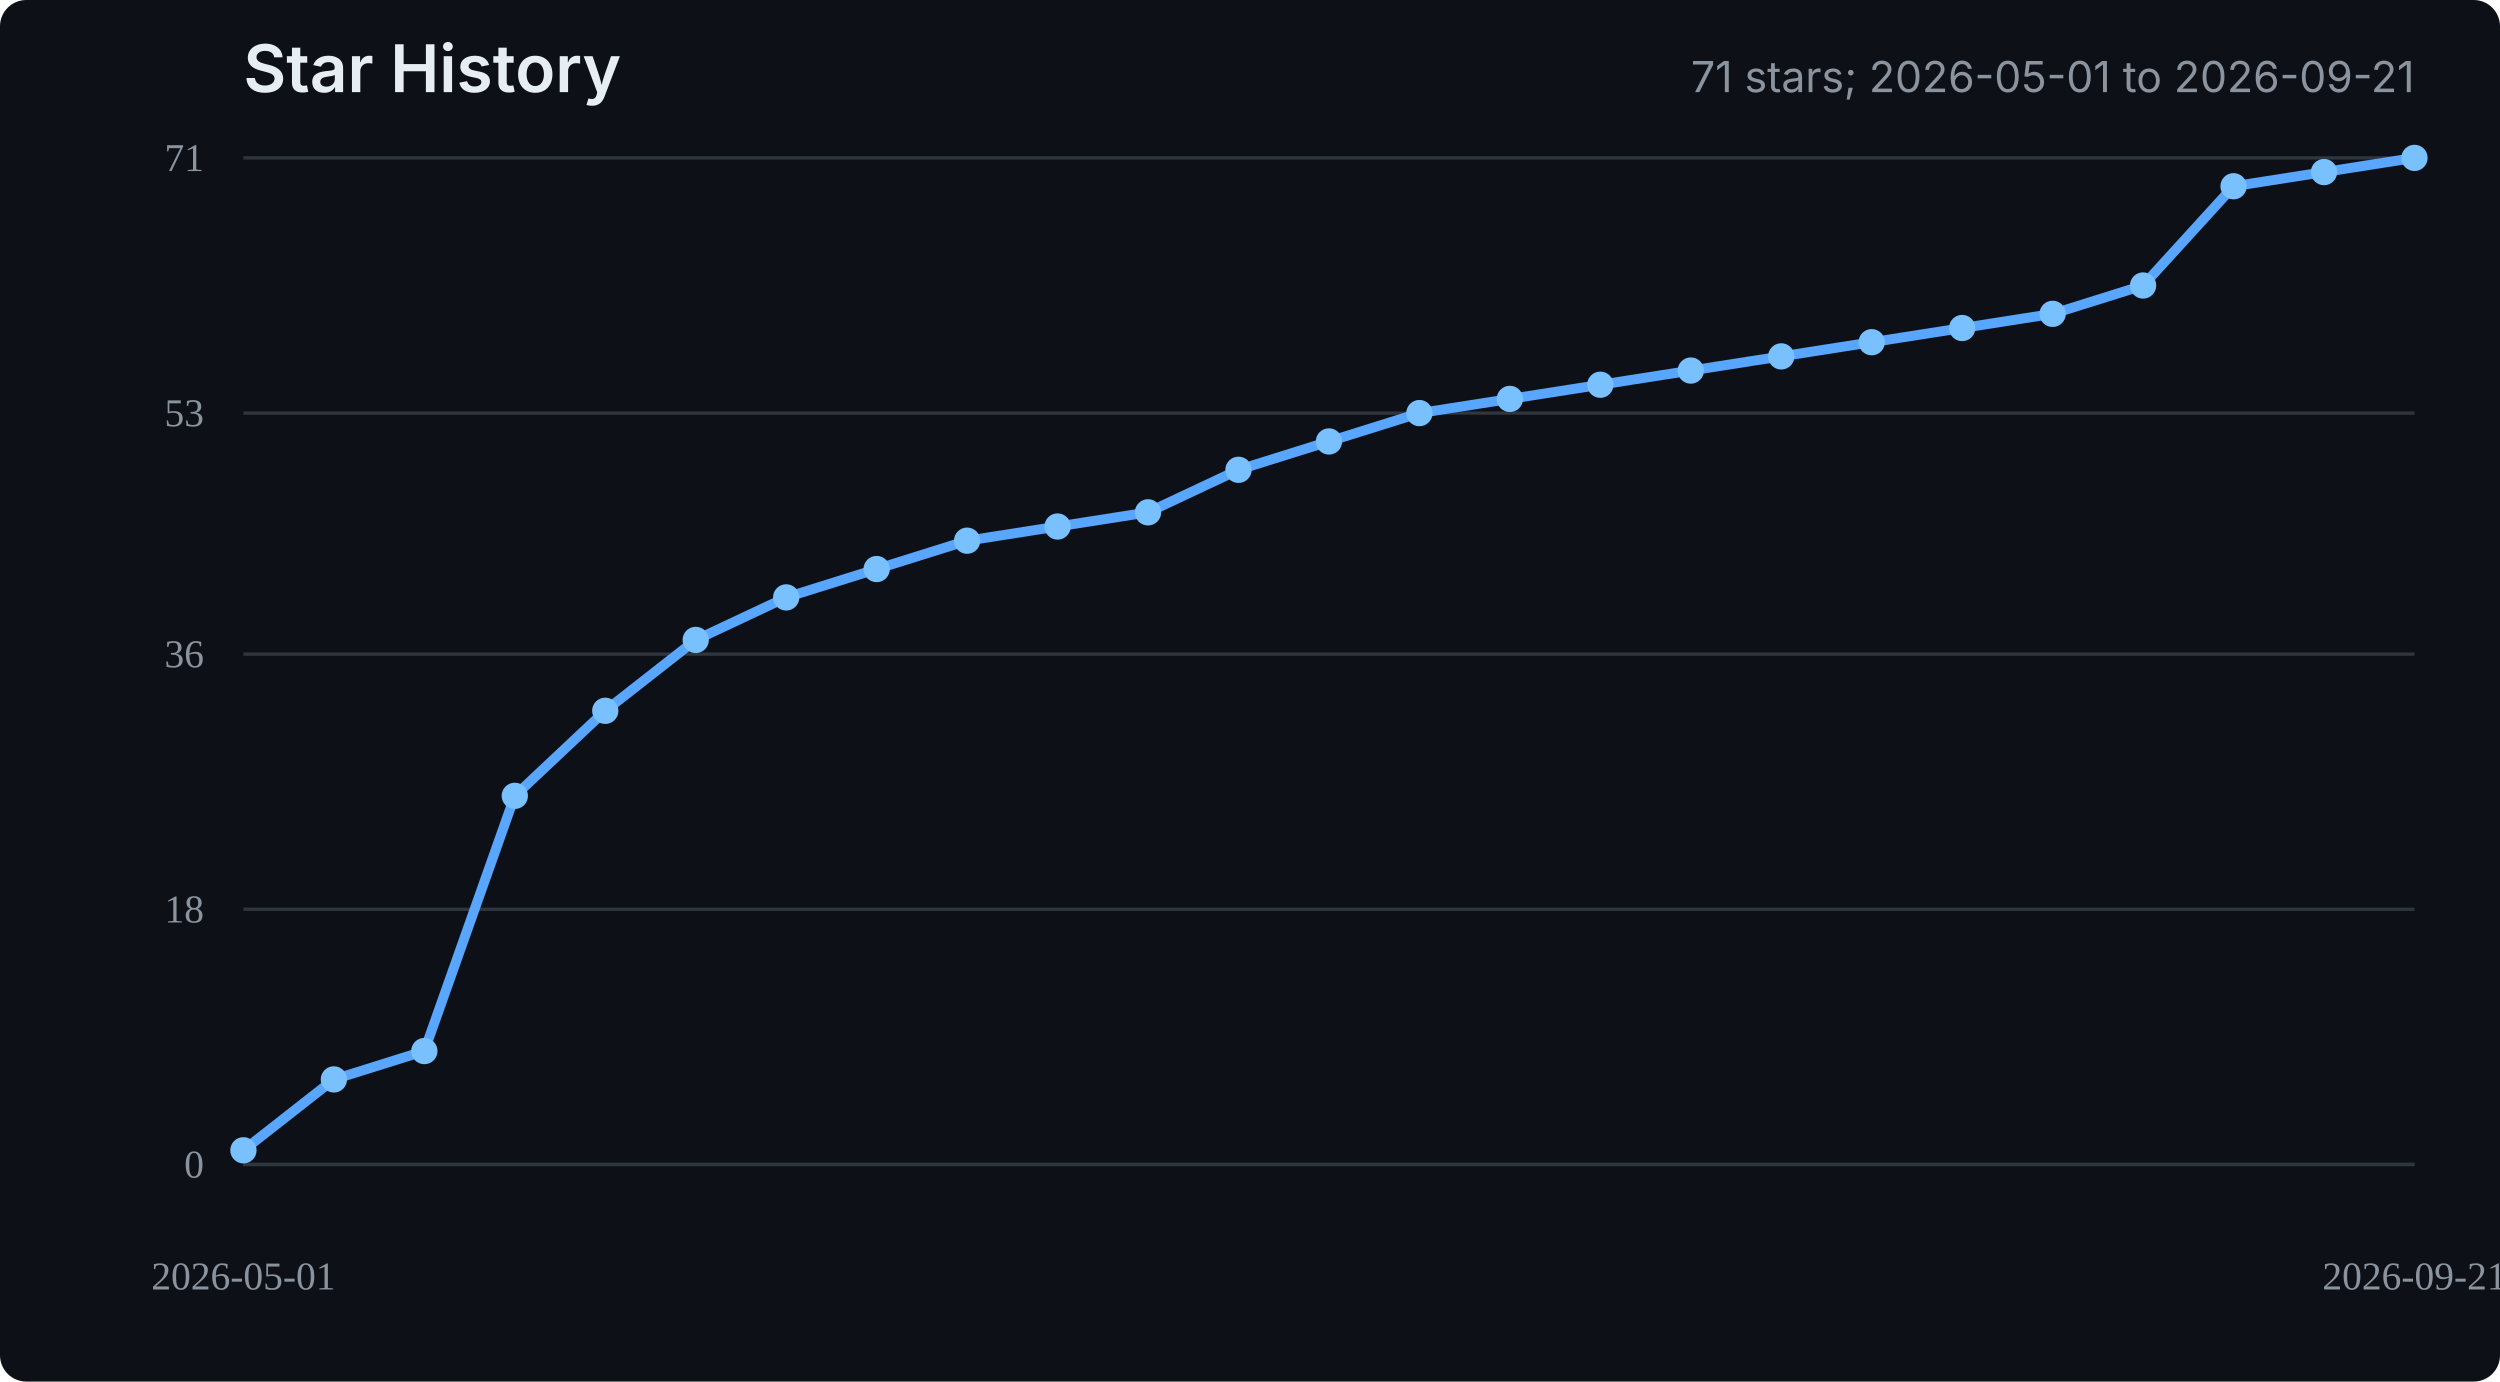
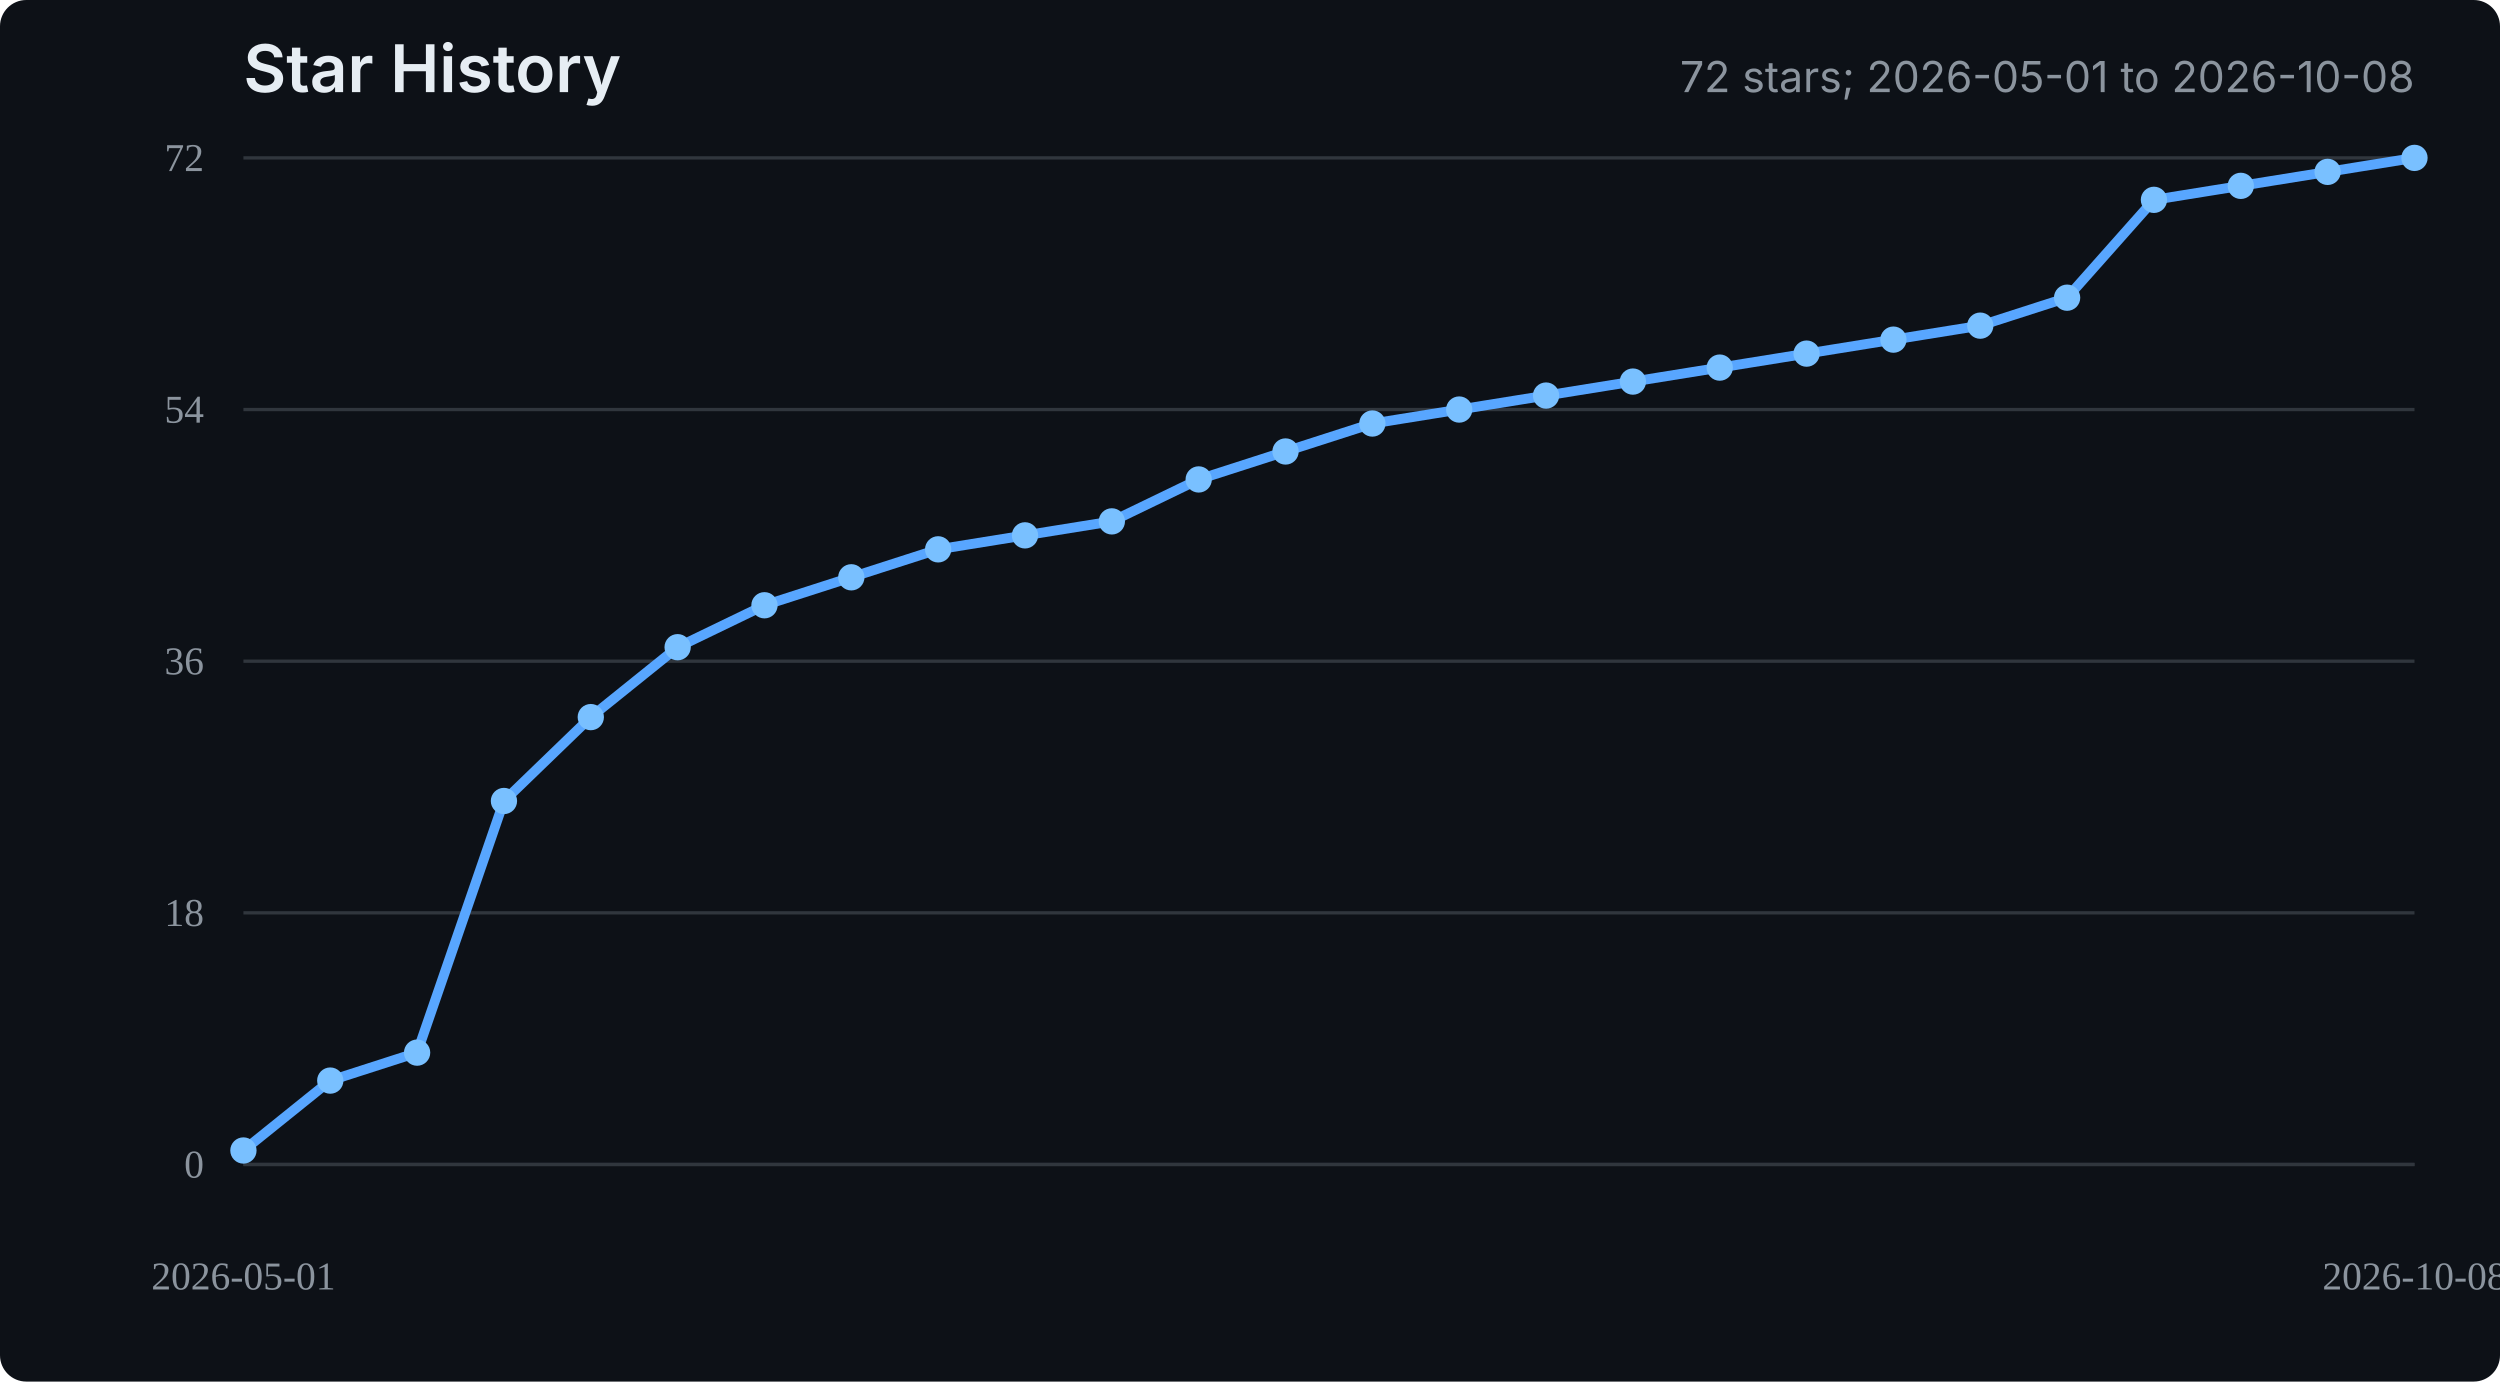
<svg xmlns="http://www.w3.org/2000/svg" width="760" height="420" viewBox="0 0 760 420" role="img" aria-labelledby="title desc">
  <rect width="100%" height="100%" fill="#0d1117" rx="8" />
  <text x="74" y="28" fill="#e6edf3" font-family="-apple-system,BlinkMacSystemFont,'Segoe UI',sans-serif" font-size="20" font-weight="600">Star History</text>
-   <text x="734" y="28" text-anchor="end" fill="#8b949e" font-family="-apple-system,BlinkMacSystemFont,'Segoe UI',sans-serif" font-size="13">71 stars; 2026-05-01 to 2026-09-21</text>
+   <text x="734" y="28" text-anchor="end" fill="#8b949e" font-family="-apple-system,BlinkMacSystemFont,'Segoe UI',sans-serif" font-size="13">72 stars; 2026-05-01 to 2026-10-08</text>
  <line x1="74" y1="354.00" x2="734" y2="354.00" stroke="#30363d" stroke-width="1" />
-   <line x1="74" y1="276.42" x2="734" y2="276.42" stroke="#30363d" stroke-width="1" />
-   <line x1="74" y1="198.85" x2="734" y2="198.85" stroke="#30363d" stroke-width="1" />
-   <line x1="74" y1="125.58" x2="734" y2="125.58" stroke="#30363d" stroke-width="1" />
+   <line x1="74" y1="277.50" x2="734" y2="277.50" stroke="#30363d" stroke-width="1" />
+   <line x1="74" y1="201.00" x2="734" y2="201.00" stroke="#30363d" stroke-width="1" />
+   <line x1="74" y1="124.50" x2="734" y2="124.50" stroke="#30363d" stroke-width="1" />
  <line x1="74" y1="48.00" x2="734" y2="48.00" stroke="#30363d" stroke-width="1" />
  <text x="62" y="358.00" text-anchor="end" fill="#8b949e" font-size="12">0</text>
-   <text x="62" y="280.42" text-anchor="end" fill="#8b949e" font-size="12">18</text>
-   <text x="62" y="202.85" text-anchor="end" fill="#8b949e" font-size="12">36</text>
-   <text x="62" y="129.58" text-anchor="end" fill="#8b949e" font-size="12">53</text>
-   <text x="62" y="52.00" text-anchor="end" fill="#8b949e" font-size="12">71</text>
+   <text x="62" y="281.50" text-anchor="end" fill="#8b949e" font-size="12">18</text>
+   <text x="62" y="205.00" text-anchor="end" fill="#8b949e" font-size="12">36</text>
+   <text x="62" y="128.50" text-anchor="end" fill="#8b949e" font-size="12">54</text>
+   <text x="62" y="52.00" text-anchor="end" fill="#8b949e" font-size="12">72</text>
  <line x1="74" y1="354" x2="734" y2="354" stroke="#30363d" stroke-width="1" />
-   <polyline points="74.00,349.69 101.50,328.14 129.00,319.52 156.50,241.94 184.00,216.08 211.50,194.54 239.00,181.61 266.50,172.99 294.00,164.37 321.50,160.06 349.00,155.75 376.50,142.82 404.00,134.20 431.50,125.58 459.00,121.27 486.50,116.96 514.00,112.65 541.50,108.34 569.00,104.03 596.50,99.72 624.00,95.41 651.50,86.79 679.00,56.62 706.50,52.31 734.00,48.00" fill="none" stroke="#58a6ff" stroke-width="3" stroke-linecap="round" stroke-linejoin="round" />
-   <circle cx="74.00" cy="349.69" r="4" fill="#79c0ff" />
-   <circle cx="101.50" cy="328.14" r="4" fill="#79c0ff" />
-   <circle cx="129.00" cy="319.52" r="4" fill="#79c0ff" />
-   <circle cx="156.50" cy="241.94" r="4" fill="#79c0ff" />
-   <circle cx="184.00" cy="216.08" r="4" fill="#79c0ff" />
-   <circle cx="211.50" cy="194.54" r="4" fill="#79c0ff" />
-   <circle cx="239.00" cy="181.61" r="4" fill="#79c0ff" />
-   <circle cx="266.50" cy="172.99" r="4" fill="#79c0ff" />
-   <circle cx="294.00" cy="164.37" r="4" fill="#79c0ff" />
-   <circle cx="321.50" cy="160.06" r="4" fill="#79c0ff" />
-   <circle cx="349.00" cy="155.75" r="4" fill="#79c0ff" />
-   <circle cx="376.50" cy="142.82" r="4" fill="#79c0ff" />
-   <circle cx="404.00" cy="134.20" r="4" fill="#79c0ff" />
-   <circle cx="431.50" cy="125.58" r="4" fill="#79c0ff" />
-   <circle cx="459.00" cy="121.27" r="4" fill="#79c0ff" />
-   <circle cx="486.50" cy="116.96" r="4" fill="#79c0ff" />
-   <circle cx="514.00" cy="112.65" r="4" fill="#79c0ff" />
-   <circle cx="541.50" cy="108.34" r="4" fill="#79c0ff" />
-   <circle cx="569.00" cy="104.03" r="4" fill="#79c0ff" />
-   <circle cx="596.50" cy="99.72" r="4" fill="#79c0ff" />
-   <circle cx="624.00" cy="95.41" r="4" fill="#79c0ff" />
-   <circle cx="651.50" cy="86.79" r="4" fill="#79c0ff" />
-   <circle cx="679.00" cy="56.62" r="4" fill="#79c0ff" />
-   <circle cx="706.50" cy="52.31" r="4" fill="#79c0ff" />
+   <polyline points="74.00,349.75 100.40,328.50 126.80,320.00 153.20,243.50 179.60,218.00 206.00,196.75 232.40,184.00 258.80,175.50 285.20,167.00 311.60,162.75 338.00,158.50 364.40,145.75 390.80,137.25 417.20,128.75 443.60,124.50 470.00,120.25 496.40,116.00 522.80,111.75 549.20,107.50 575.60,103.25 602.00,99.00 628.40,90.50 654.80,60.75 681.20,56.50 707.60,52.25 734.00,48.00" fill="none" stroke="#58a6ff" stroke-width="3" stroke-linecap="round" stroke-linejoin="round" />
+   <circle cx="74.00" cy="349.75" r="4" fill="#79c0ff" />
+   <circle cx="100.40" cy="328.50" r="4" fill="#79c0ff" />
+   <circle cx="126.80" cy="320.00" r="4" fill="#79c0ff" />
+   <circle cx="153.20" cy="243.50" r="4" fill="#79c0ff" />
+   <circle cx="179.60" cy="218.00" r="4" fill="#79c0ff" />
+   <circle cx="206.00" cy="196.75" r="4" fill="#79c0ff" />
+   <circle cx="232.40" cy="184.00" r="4" fill="#79c0ff" />
+   <circle cx="258.80" cy="175.50" r="4" fill="#79c0ff" />
+   <circle cx="285.20" cy="167.00" r="4" fill="#79c0ff" />
+   <circle cx="311.60" cy="162.75" r="4" fill="#79c0ff" />
+   <circle cx="338.00" cy="158.50" r="4" fill="#79c0ff" />
+   <circle cx="364.40" cy="145.75" r="4" fill="#79c0ff" />
+   <circle cx="390.80" cy="137.25" r="4" fill="#79c0ff" />
+   <circle cx="417.20" cy="128.75" r="4" fill="#79c0ff" />
+   <circle cx="443.60" cy="124.50" r="4" fill="#79c0ff" />
+   <circle cx="470.00" cy="120.25" r="4" fill="#79c0ff" />
+   <circle cx="496.40" cy="116.00" r="4" fill="#79c0ff" />
+   <circle cx="522.80" cy="111.75" r="4" fill="#79c0ff" />
+   <circle cx="549.20" cy="107.50" r="4" fill="#79c0ff" />
+   <circle cx="575.60" cy="103.25" r="4" fill="#79c0ff" />
+   <circle cx="602.00" cy="99.00" r="4" fill="#79c0ff" />
+   <circle cx="628.40" cy="90.50" r="4" fill="#79c0ff" />
+   <circle cx="654.80" cy="60.75" r="4" fill="#79c0ff" />
+   <circle cx="681.20" cy="56.50" r="4" fill="#79c0ff" />
+   <circle cx="707.60" cy="52.25" r="4" fill="#79c0ff" />
  <circle cx="734.00" cy="48.00" r="4" fill="#79c0ff" />
  <text x="74.00" y="392" text-anchor="middle" fill="#8b949e" font-size="12">2026-05-01</text>
-   <text x="734.00" y="392" text-anchor="middle" fill="#8b949e" font-size="12">2026-09-21</text>
+   <text x="734.00" y="392" text-anchor="middle" fill="#8b949e" font-size="12">2026-10-08</text>
</svg>
